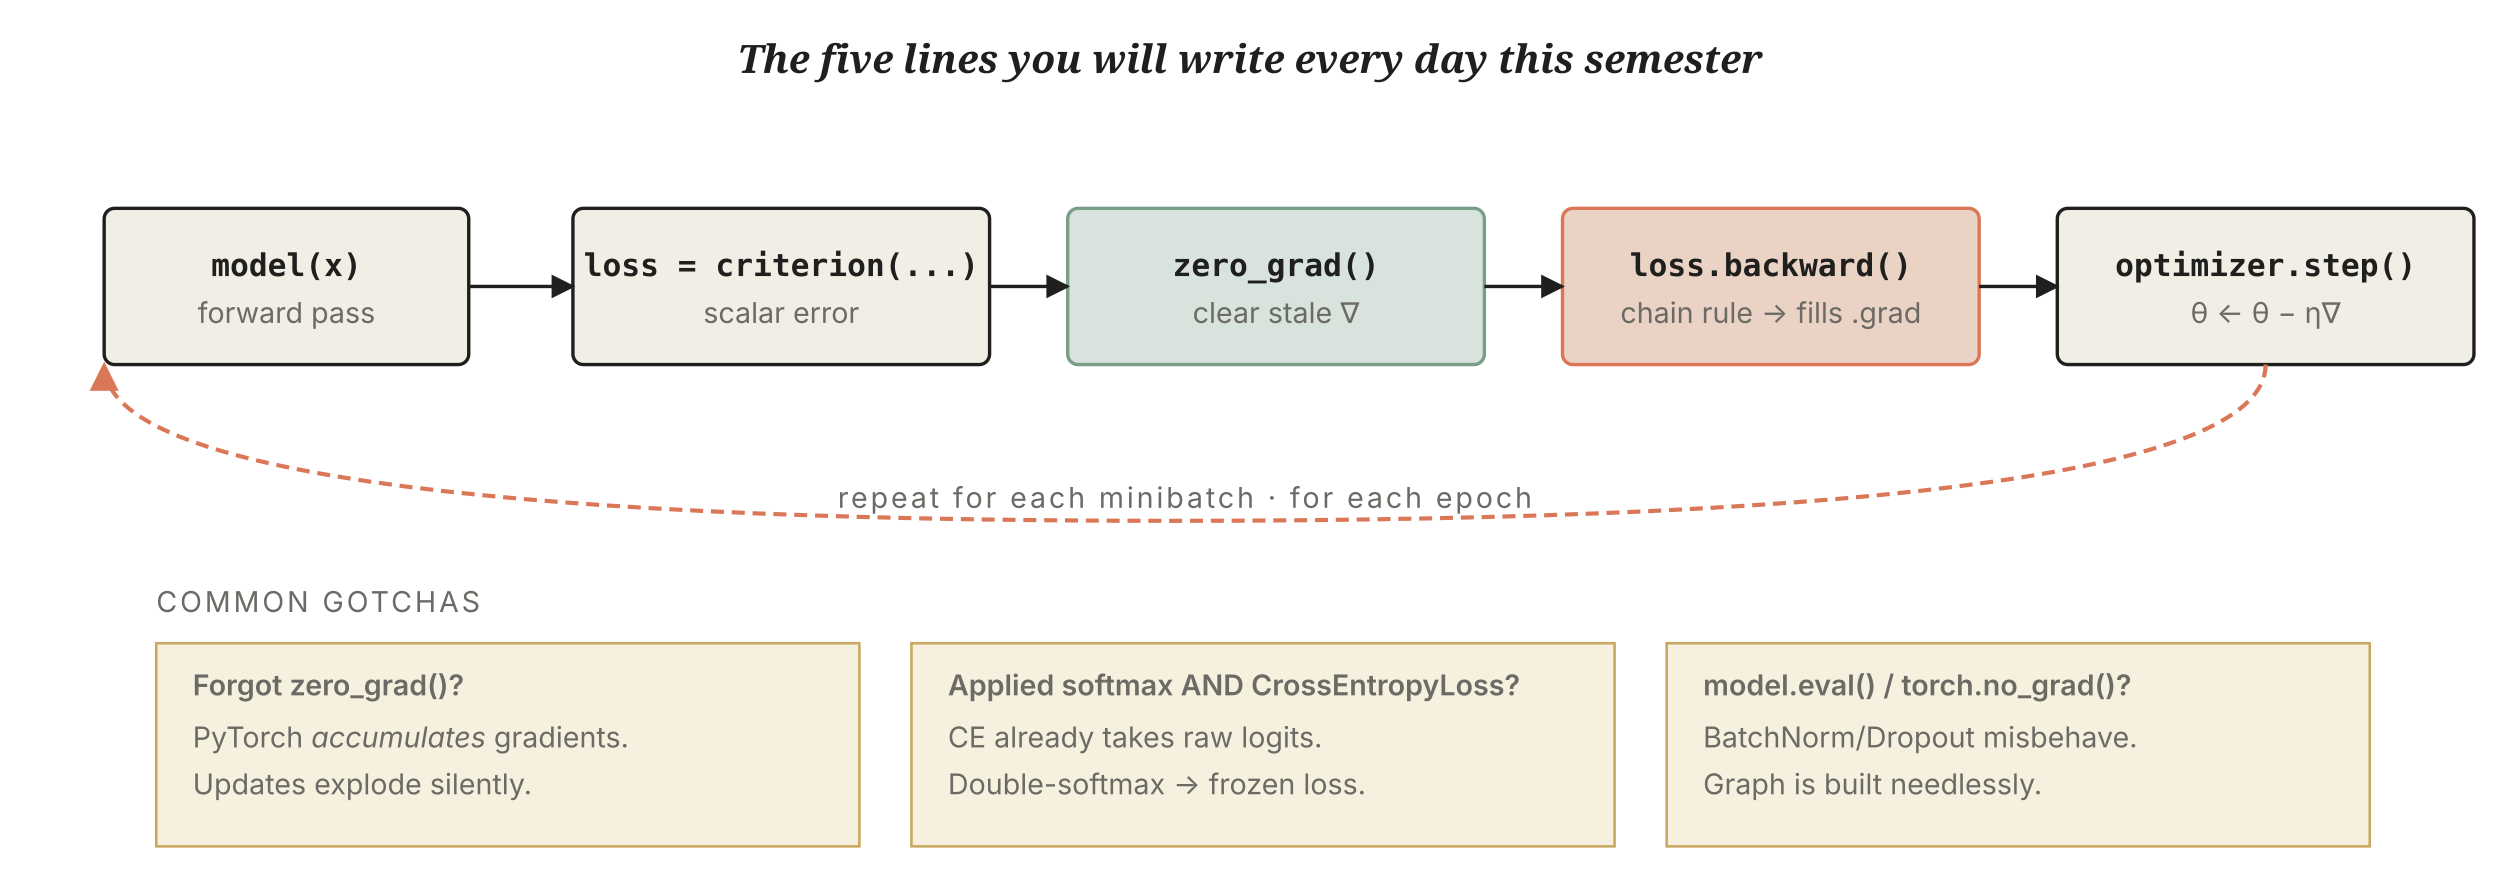
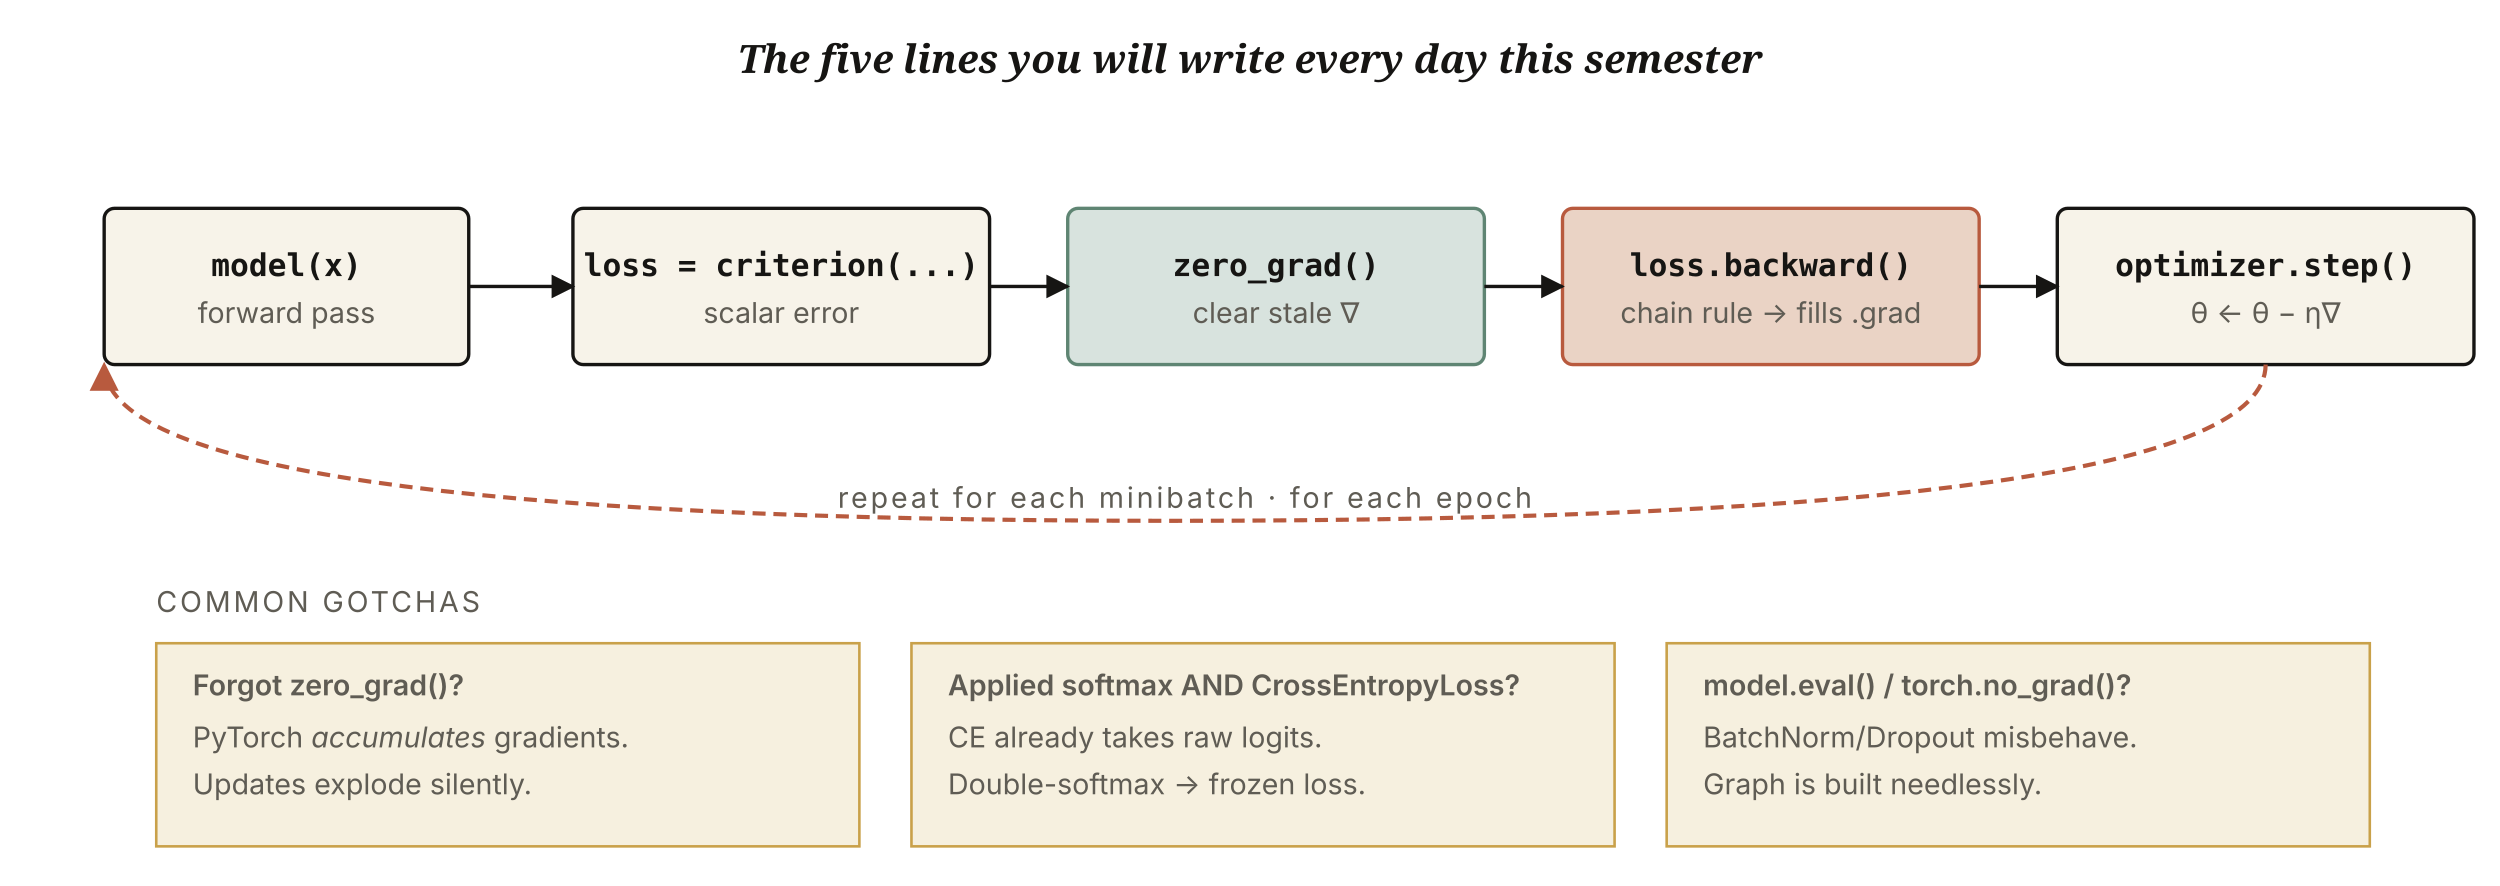
- <svg xmlns="http://www.w3.org/2000/svg" viewBox="0 0 960 340" font-family="Fraunces, Georgia, serif">
+ <svg xmlns="http://www.w3.org/2000/svg" viewBox="0 0 960 340" font-family="EB Garamond, Georgia, serif">
  <defs>
    <style>
-       .box   { fill:#F0EEE5; stroke:#1F1F1E; stroke-width:1.3; rx:4; ry:4; }
-       .box-a { fill:#EAD3C5; stroke:#D97757; stroke-width:1.3; rx:4; ry:4; }
-       .box-s { fill:#D8E3DE; stroke:#7B9E89; stroke-width:1.3; rx:4; ry:4; }
-       .ink   { stroke:#1F1F1E; fill:none; stroke-width:1.3; }
-       .acc   { stroke:#D97757; fill:none; stroke-width:1.6; }
-       .ttl   { fill:#1F1F1E; font-size:15px; font-weight:600; font-style:italic; }
-       .tag   { fill:#6B6A65; font-size:11px; letter-spacing:0.1em; text-transform:uppercase; font-family:Inter, sans-serif; }
-       .mono  { font-family:'JetBrains Mono', monospace; font-size:12px; fill:#1F1F1E; }
-       .mut   { fill:#6B6A65; font-size:11px; font-family:Inter, sans-serif; }
+       .box   { fill:#F7F3E9; stroke:#161513; stroke-width:1.3; rx:4; ry:4; }
+       .box-a { fill:#EAD3C5; stroke:#B85A3E; stroke-width:1.3; rx:4; ry:4; }
+       .box-s { fill:#D8E3DE; stroke:#5F8573; stroke-width:1.3; rx:4; ry:4; }
+       .ink   { stroke:#161513; fill:none; stroke-width:1.3; }
+       .acc   { stroke:#B85A3E; fill:none; stroke-width:1.6; }
+       .ttl   { fill:#161513; font-size:15px; font-weight:600; font-style:italic; }
+       .tag   { fill:#5F5C54; font-size:11px; letter-spacing:0.1em; text-transform:uppercase; font-family:Inter, sans-serif; }
+       .mono  { font-family:'JetBrains Mono', monospace; font-size:12px; fill:#161513; }
+       .mut   { fill:#5F5C54; font-size:11px; font-family:Inter, sans-serif; }
    </style>
    <marker id="arr-l" viewBox="0 0 10 10" refX="9" refY="5" markerWidth="7" markerHeight="7" orient="auto">
-       <path d="M0,0 L10,5 L0,10 z" fill="#1F1F1E" />
+       <path d="M0,0 L10,5 L0,10 z" fill="#161513" />
    </marker>
    <marker id="arr-acc" viewBox="0 0 10 10" refX="9" refY="5" markerWidth="7" markerHeight="7" orient="auto">
-       <path d="M0,0 L10,5 L0,10 z" fill="#D97757" />
+       <path d="M0,0 L10,5 L0,10 z" fill="#B85A3E" />
    </marker>
  </defs>
  <text x="480" y="28" text-anchor="middle" class="ttl">The five lines you will write every day this semester</text>
  <g transform="translate(40, 80)">
    <rect class="box" x="0" y="0" width="140" height="60" />
    <text x="70" y="26" text-anchor="middle" class="mono" font-weight="600">model(x)</text>
    <text x="70" y="44" text-anchor="middle" class="mut">forward pass</text>
    <rect class="box" x="180" y="0" width="160" height="60" />
    <text x="260" y="26" text-anchor="middle" class="mono" font-weight="600">loss = criterion(...)</text>
    <text x="260" y="44" text-anchor="middle" class="mut">scalar error</text>
    <rect class="box-s" x="370" y="0" width="160" height="60" />
    <text x="450" y="26" text-anchor="middle" class="mono" font-weight="600">zero_grad()</text>
    <text x="450" y="44" text-anchor="middle" class="mut">clear stale ∇</text>
    <rect class="box-a" x="560" y="0" width="160" height="60" />
    <text x="640" y="26" text-anchor="middle" class="mono" font-weight="600">loss.backward()</text>
    <text x="640" y="44" text-anchor="middle" class="mut">chain rule → fills .grad</text>
    <rect class="box" x="750" y="0" width="160" height="60" />
    <text x="830" y="26" text-anchor="middle" class="mono" font-weight="600">optimizer.step()</text>
    <text x="830" y="44" text-anchor="middle" class="mut">θ ← θ − η∇</text>
    <g class="ink" marker-end="url(#arr-l)">
      <line x1="140" y1="30" x2="180" y2="30" />
      <line x1="340" y1="30" x2="370" y2="30" />
      <line x1="530" y1="30" x2="560" y2="30" />
      <line x1="720" y1="30" x2="750" y2="30" />
    </g>
  </g>
  <path class="acc" stroke-dasharray="5 3" d="M 870 140 Q 870 200 450 200 Q 40 200 40 140" marker-end="url(#arr-acc)" />
-   <text x="455" y="195" text-anchor="middle" class="tag" fill="#D97757">repeat for each minibatch · for each epoch</text>
+   <text x="455" y="195" text-anchor="middle" class="tag" fill="#B85A3E">repeat for each minibatch · for each epoch</text>
  <g transform="translate(60, 235)">
    <text x="0" y="0" class="tag">COMMON GOTCHAS</text>
-     <rect x="0" y="12" width="270" height="78" fill="#F6F0DF" stroke="#C9A961" stroke-width="1" />
-     <text x="14" y="32" class="mut" font-weight="600" fill="#1F1F1E">Forgot zero_grad()?</text>
+     <rect x="0" y="12" width="270" height="78" fill="#F6F0DF" stroke="#C9A14A" stroke-width="1" />
+     <text x="14" y="32" class="mut" font-weight="600" fill="#161513">Forgot zero_grad()?</text>
    <text x="14" y="52" class="mut">PyTorch <tspan font-style="italic">accumulates</tspan> gradients.</text>
    <text x="14" y="70" class="mut">Updates explode silently.</text>
-     <rect x="290" y="12" width="270" height="78" fill="#F6F0DF" stroke="#C9A961" stroke-width="1" />
-     <text x="304" y="32" class="mut" font-weight="600" fill="#1F1F1E">Applied softmax AND CrossEntropyLoss?</text>
+     <rect x="290" y="12" width="270" height="78" fill="#F6F0DF" stroke="#C9A14A" stroke-width="1" />
+     <text x="304" y="32" class="mut" font-weight="600" fill="#161513">Applied softmax AND CrossEntropyLoss?</text>
    <text x="304" y="52" class="mut">CE already takes raw logits.</text>
    <text x="304" y="70" class="mut">Double-softmax → frozen loss.</text>
-     <rect x="580" y="12" width="270" height="78" fill="#F6F0DF" stroke="#C9A961" stroke-width="1" />
-     <text x="594" y="32" class="mut" font-weight="600" fill="#1F1F1E">model.eval() / torch.no_grad()?</text>
+     <rect x="580" y="12" width="270" height="78" fill="#F6F0DF" stroke="#C9A14A" stroke-width="1" />
+     <text x="594" y="32" class="mut" font-weight="600" fill="#161513">model.eval() / torch.no_grad()?</text>
    <text x="594" y="52" class="mut">BatchNorm/Dropout misbehave.</text>
    <text x="594" y="70" class="mut">Graph is built needlessly.</text>
  </g>
</svg>
